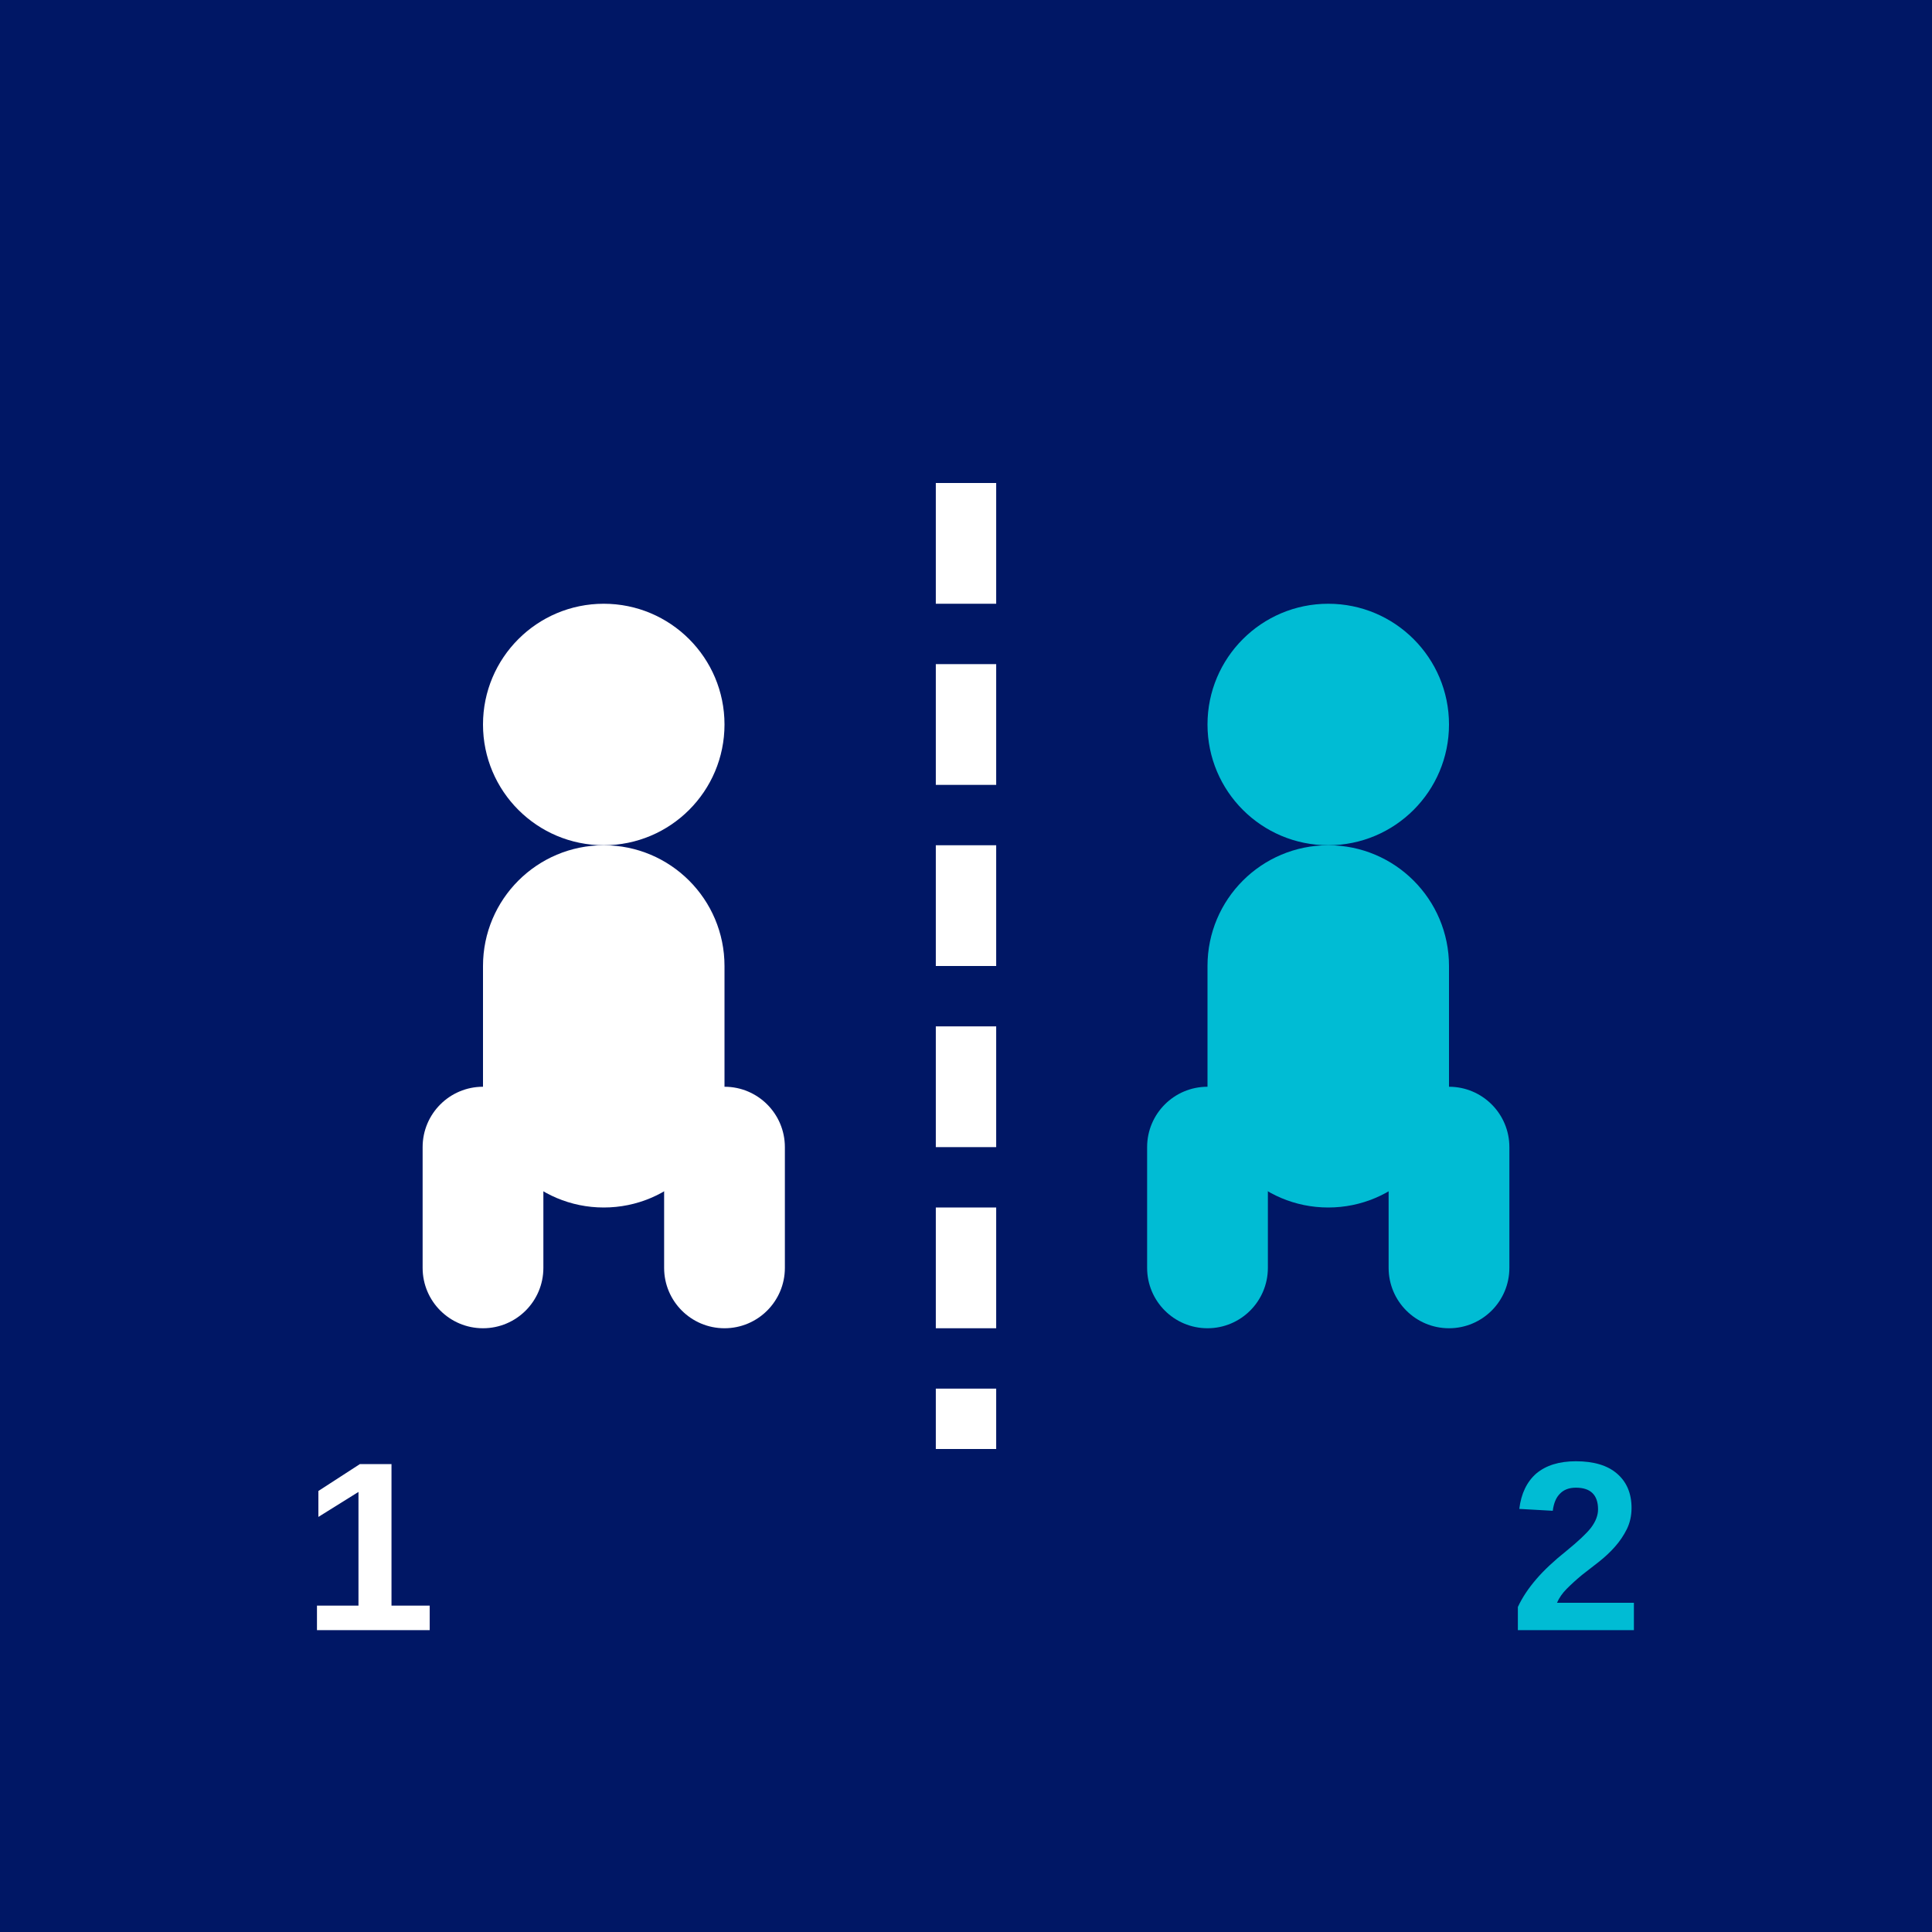
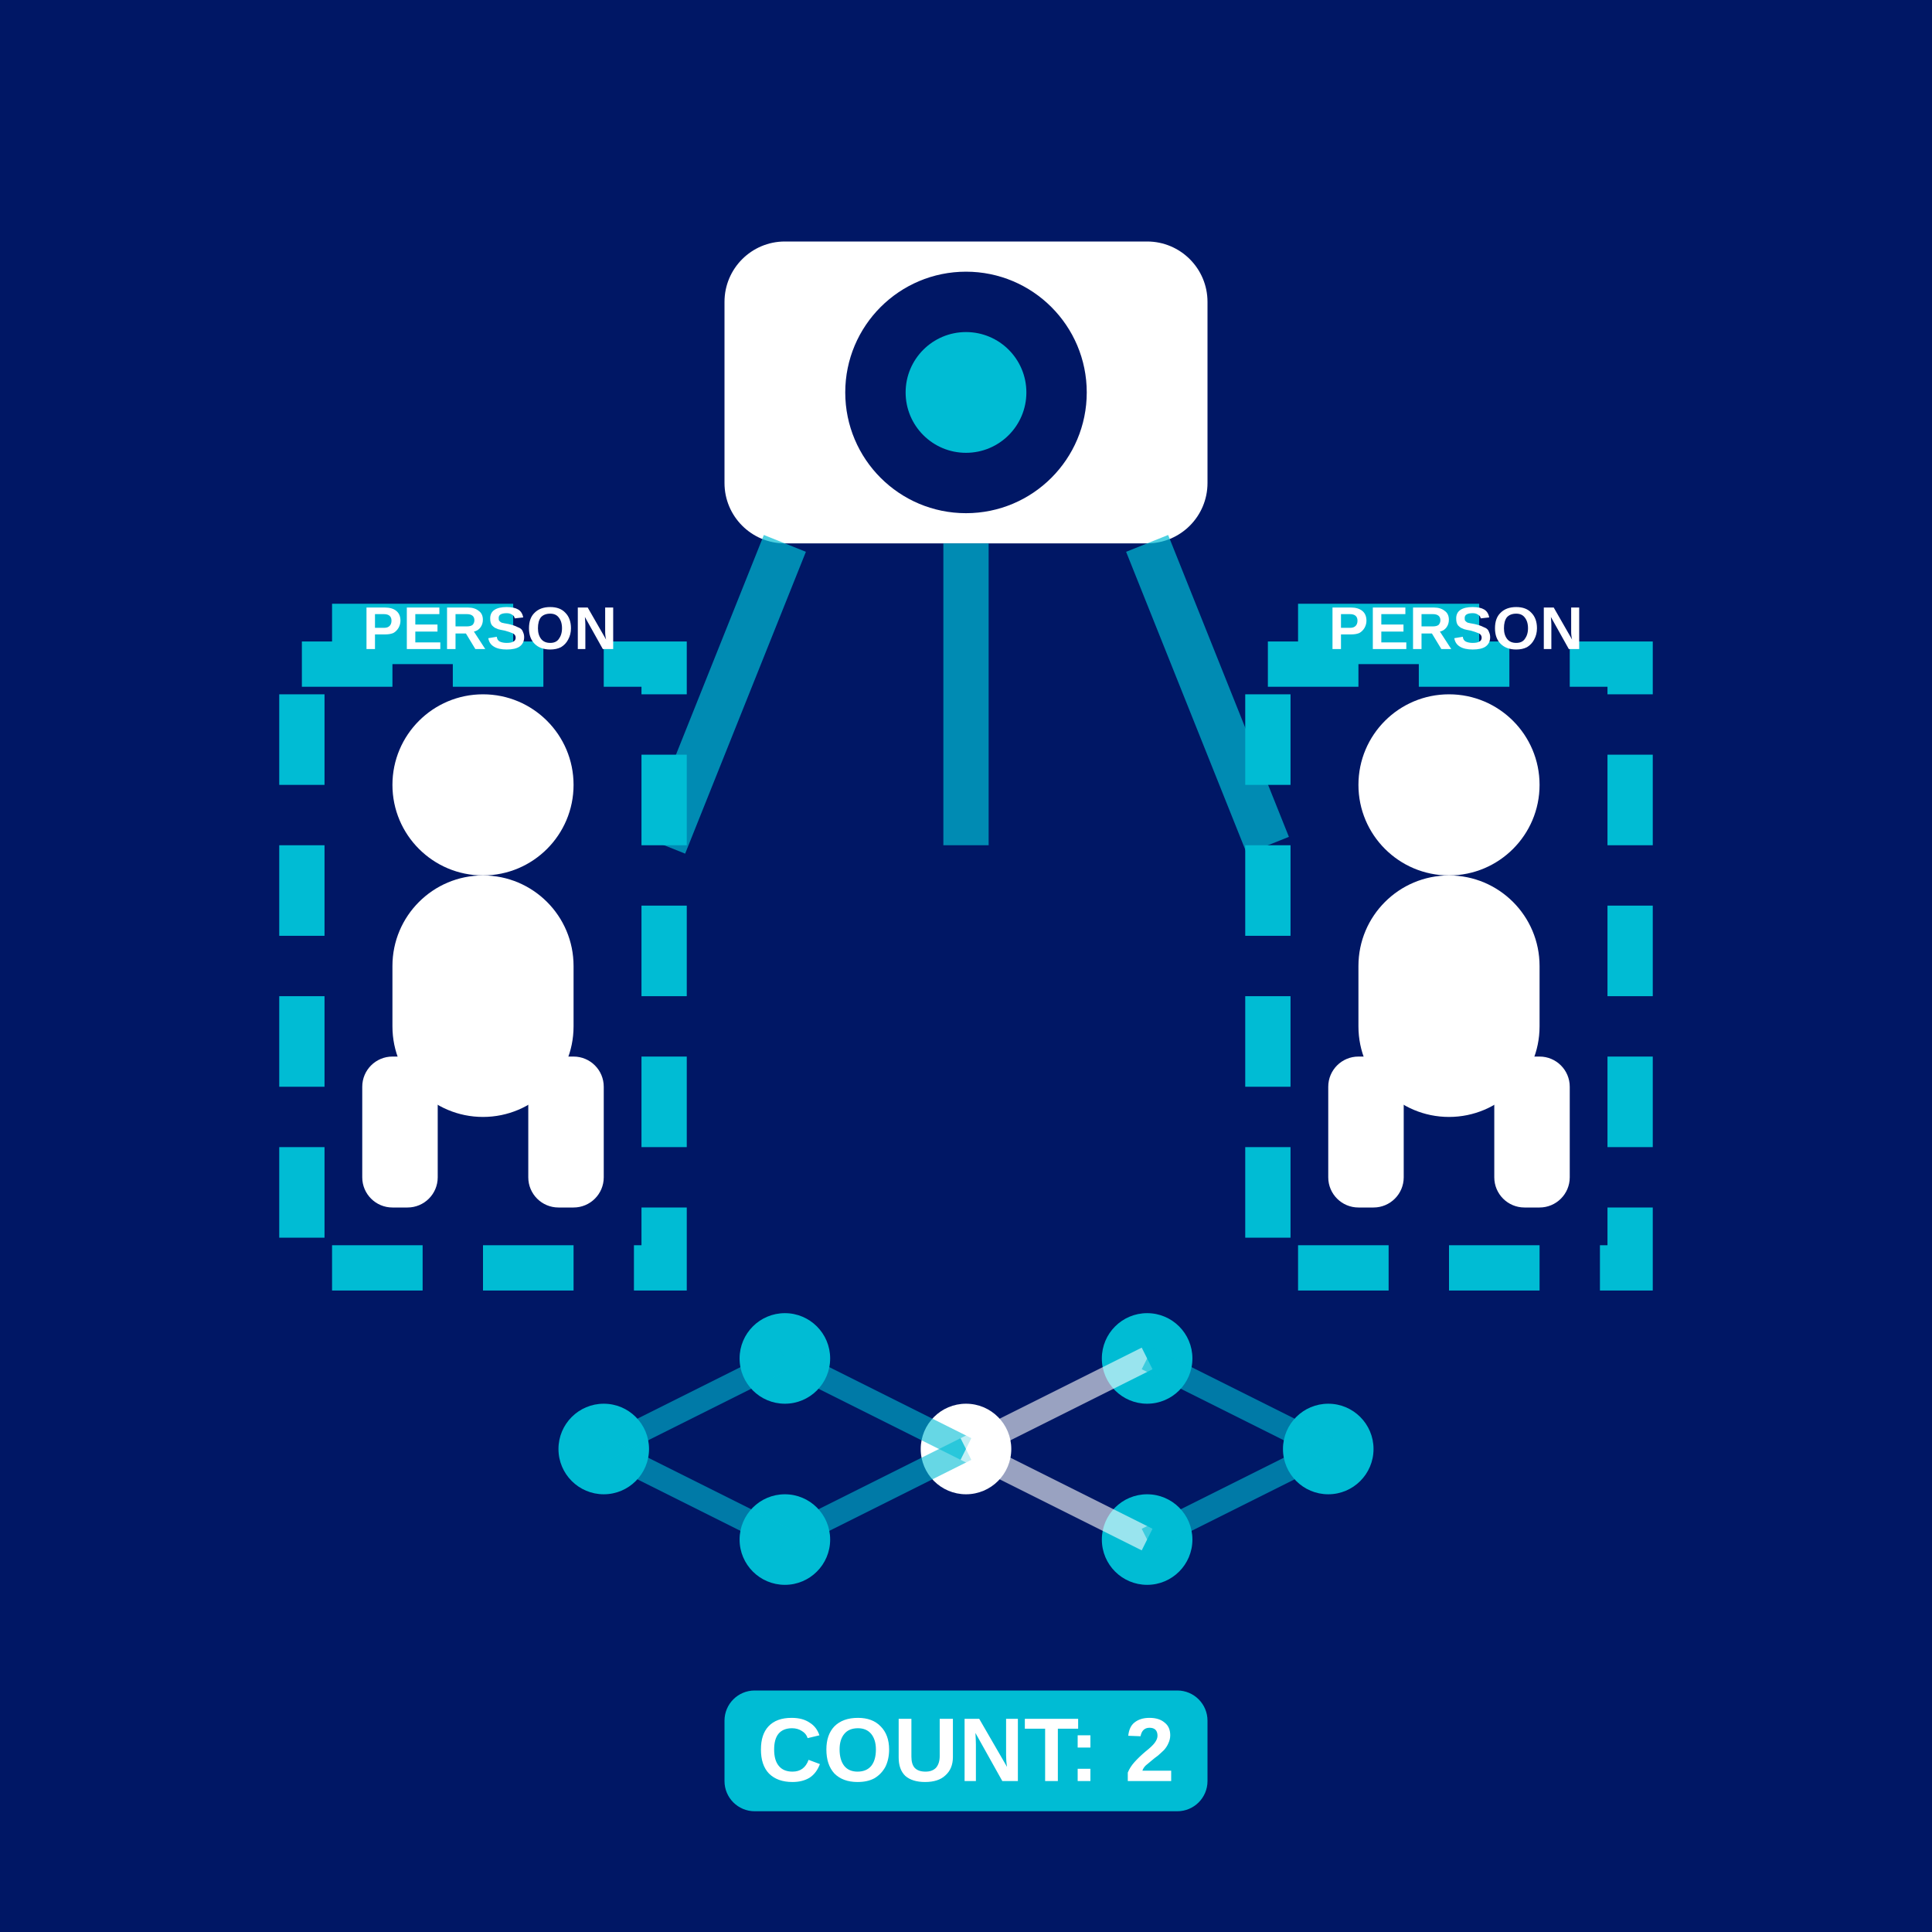
<svg xmlns="http://www.w3.org/2000/svg" width="64" height="64" viewBox="0 0 64 64" fill="none">
  <rect width="64" height="64" fill="#001765" />
-   <g transform="translate(8, 16)">
-     <circle cx="12" cy="8" r="4" fill="white" />
-     <rect x="8" y="12" width="8" height="12" rx="4" fill="white" />
-     <rect x="6" y="20" width="4" height="8" rx="2" fill="white" />
-     <rect x="14" y="20" width="4" height="8" rx="2" fill="white" />
-     <circle cx="36" cy="8" r="4" fill="#00BCD4" />
-     <rect x="32" y="12" width="8" height="12" rx="4" fill="#00BCD4" />
-     <rect x="30" y="20" width="4" height="8" rx="2" fill="#00BCD4" />
-     <rect x="38" y="20" width="4" height="8" rx="2" fill="#00BCD4" />
-     <line x1="24" y1="0" x2="24" y2="32" stroke="white" stroke-width="2" stroke-dasharray="4,2" />
-     <text x="2" y="38" font-family="Arial" font-size="8" fill="white" font-weight="bold">1</text>
-     <text x="42" y="38" font-family="Arial" font-size="8" fill="#00BCD4" font-weight="bold">2</text>
+   <g transform="translate(32, 8)">
+     <rect x="-8" y="0" width="16" height="10" rx="2" fill="white" />
+     <circle cx="0" cy="5" r="4" fill="#001765" />
+     <circle cx="0" cy="5" r="2" fill="#00BCD4" />
+     <path d="M-6 10 L-10 20 M0 10 L0 20 M6 10 L10 20" stroke="#00BCD4" stroke-width="1.5" opacity="0.7" />
+   </g>
+   <g transform="translate(16, 24)">
+     <rect x="-6" y="-2" width="12" height="20" fill="none" stroke="#00BCD4" stroke-width="1.5" stroke-dasharray="3,2" />
+     <circle cx="0" cy="2" r="3" fill="white" />
+     <rect x="-3" y="5" width="6" height="8" rx="3" fill="white" />
+     <rect x="-4" y="11" width="2.5" height="5" rx="1" fill="white" />
+     <rect x="1.5" y="11" width="2.5" height="5" rx="1" fill="white" />
+     <rect x="-5" y="-4" width="6" height="2" fill="#00BCD4" />
+     <text x="-4" y="-2.5" font-family="Arial" font-size="2" fill="white" font-weight="bold">PERSON</text>
+   </g>
+   <g transform="translate(48, 24)">
+     <rect x="-6" y="-2" width="12" height="20" fill="none" stroke="#00BCD4" stroke-width="1.5" stroke-dasharray="3,2" />
+     <circle cx="0" cy="2" r="3" fill="white" />
+     <rect x="-3" y="5" width="6" height="8" rx="3" fill="white" />
+     <rect x="-4" y="11" width="2.5" height="5" rx="1" fill="white" />
+     <rect x="1.5" y="11" width="2.5" height="5" rx="1" fill="white" />
+     <rect x="-5" y="-4" width="6" height="2" fill="#00BCD4" />
+     <text x="-4" y="-2.5" font-family="Arial" font-size="2" fill="white" font-weight="bold">PERSON</text>
+   </g>
+   <g transform="translate(32, 48)">
+     <circle cx="-12" cy="0" r="1.5" fill="#00BCD4" />
+     <circle cx="-6" cy="-3" r="1.5" fill="#00BCD4" />
+     <circle cx="-6" cy="3" r="1.5" fill="#00BCD4" />
+     <circle cx="0" cy="0" r="1.5" fill="white" />
+     <circle cx="6" cy="-3" r="1.5" fill="#00BCD4" />
+     <circle cx="6" cy="3" r="1.5" fill="#00BCD4" />
+     <circle cx="12" cy="0" r="1.5" fill="#00BCD4" />
+     <line x1="-12" y1="0" x2="-6" y2="-3" stroke="#00BCD4" stroke-width="0.8" opacity="0.6" />
+     <line x1="-12" y1="0" x2="-6" y2="3" stroke="#00BCD4" stroke-width="0.8" opacity="0.6" />
+     <line x1="-6" y1="-3" x2="0" y2="0" stroke="#00BCD4" stroke-width="0.8" opacity="0.6" />
+     <line x1="-6" y1="3" x2="0" y2="0" stroke="#00BCD4" stroke-width="0.8" opacity="0.6" />
+     <line x1="0" y1="0" x2="6" y2="-3" stroke="white" stroke-width="0.8" opacity="0.6" />
+     <line x1="0" y1="0" x2="6" y2="3" stroke="white" stroke-width="0.8" opacity="0.6" />
+     <line x1="6" y1="-3" x2="12" y2="0" stroke="#00BCD4" stroke-width="0.8" opacity="0.6" />
+     <line x1="6" y1="3" x2="12" y2="0" stroke="#00BCD4" stroke-width="0.8" opacity="0.6" />
+   </g>
+   <g transform="translate(32, 58)">
+     <rect x="-8" y="-2" width="16" height="4" rx="1" fill="#00BCD4" />
+     <text x="0" y="1" font-family="Arial" font-size="3" fill="white" font-weight="bold" text-anchor="middle">COUNT: 2</text>
  </g>
</svg>
